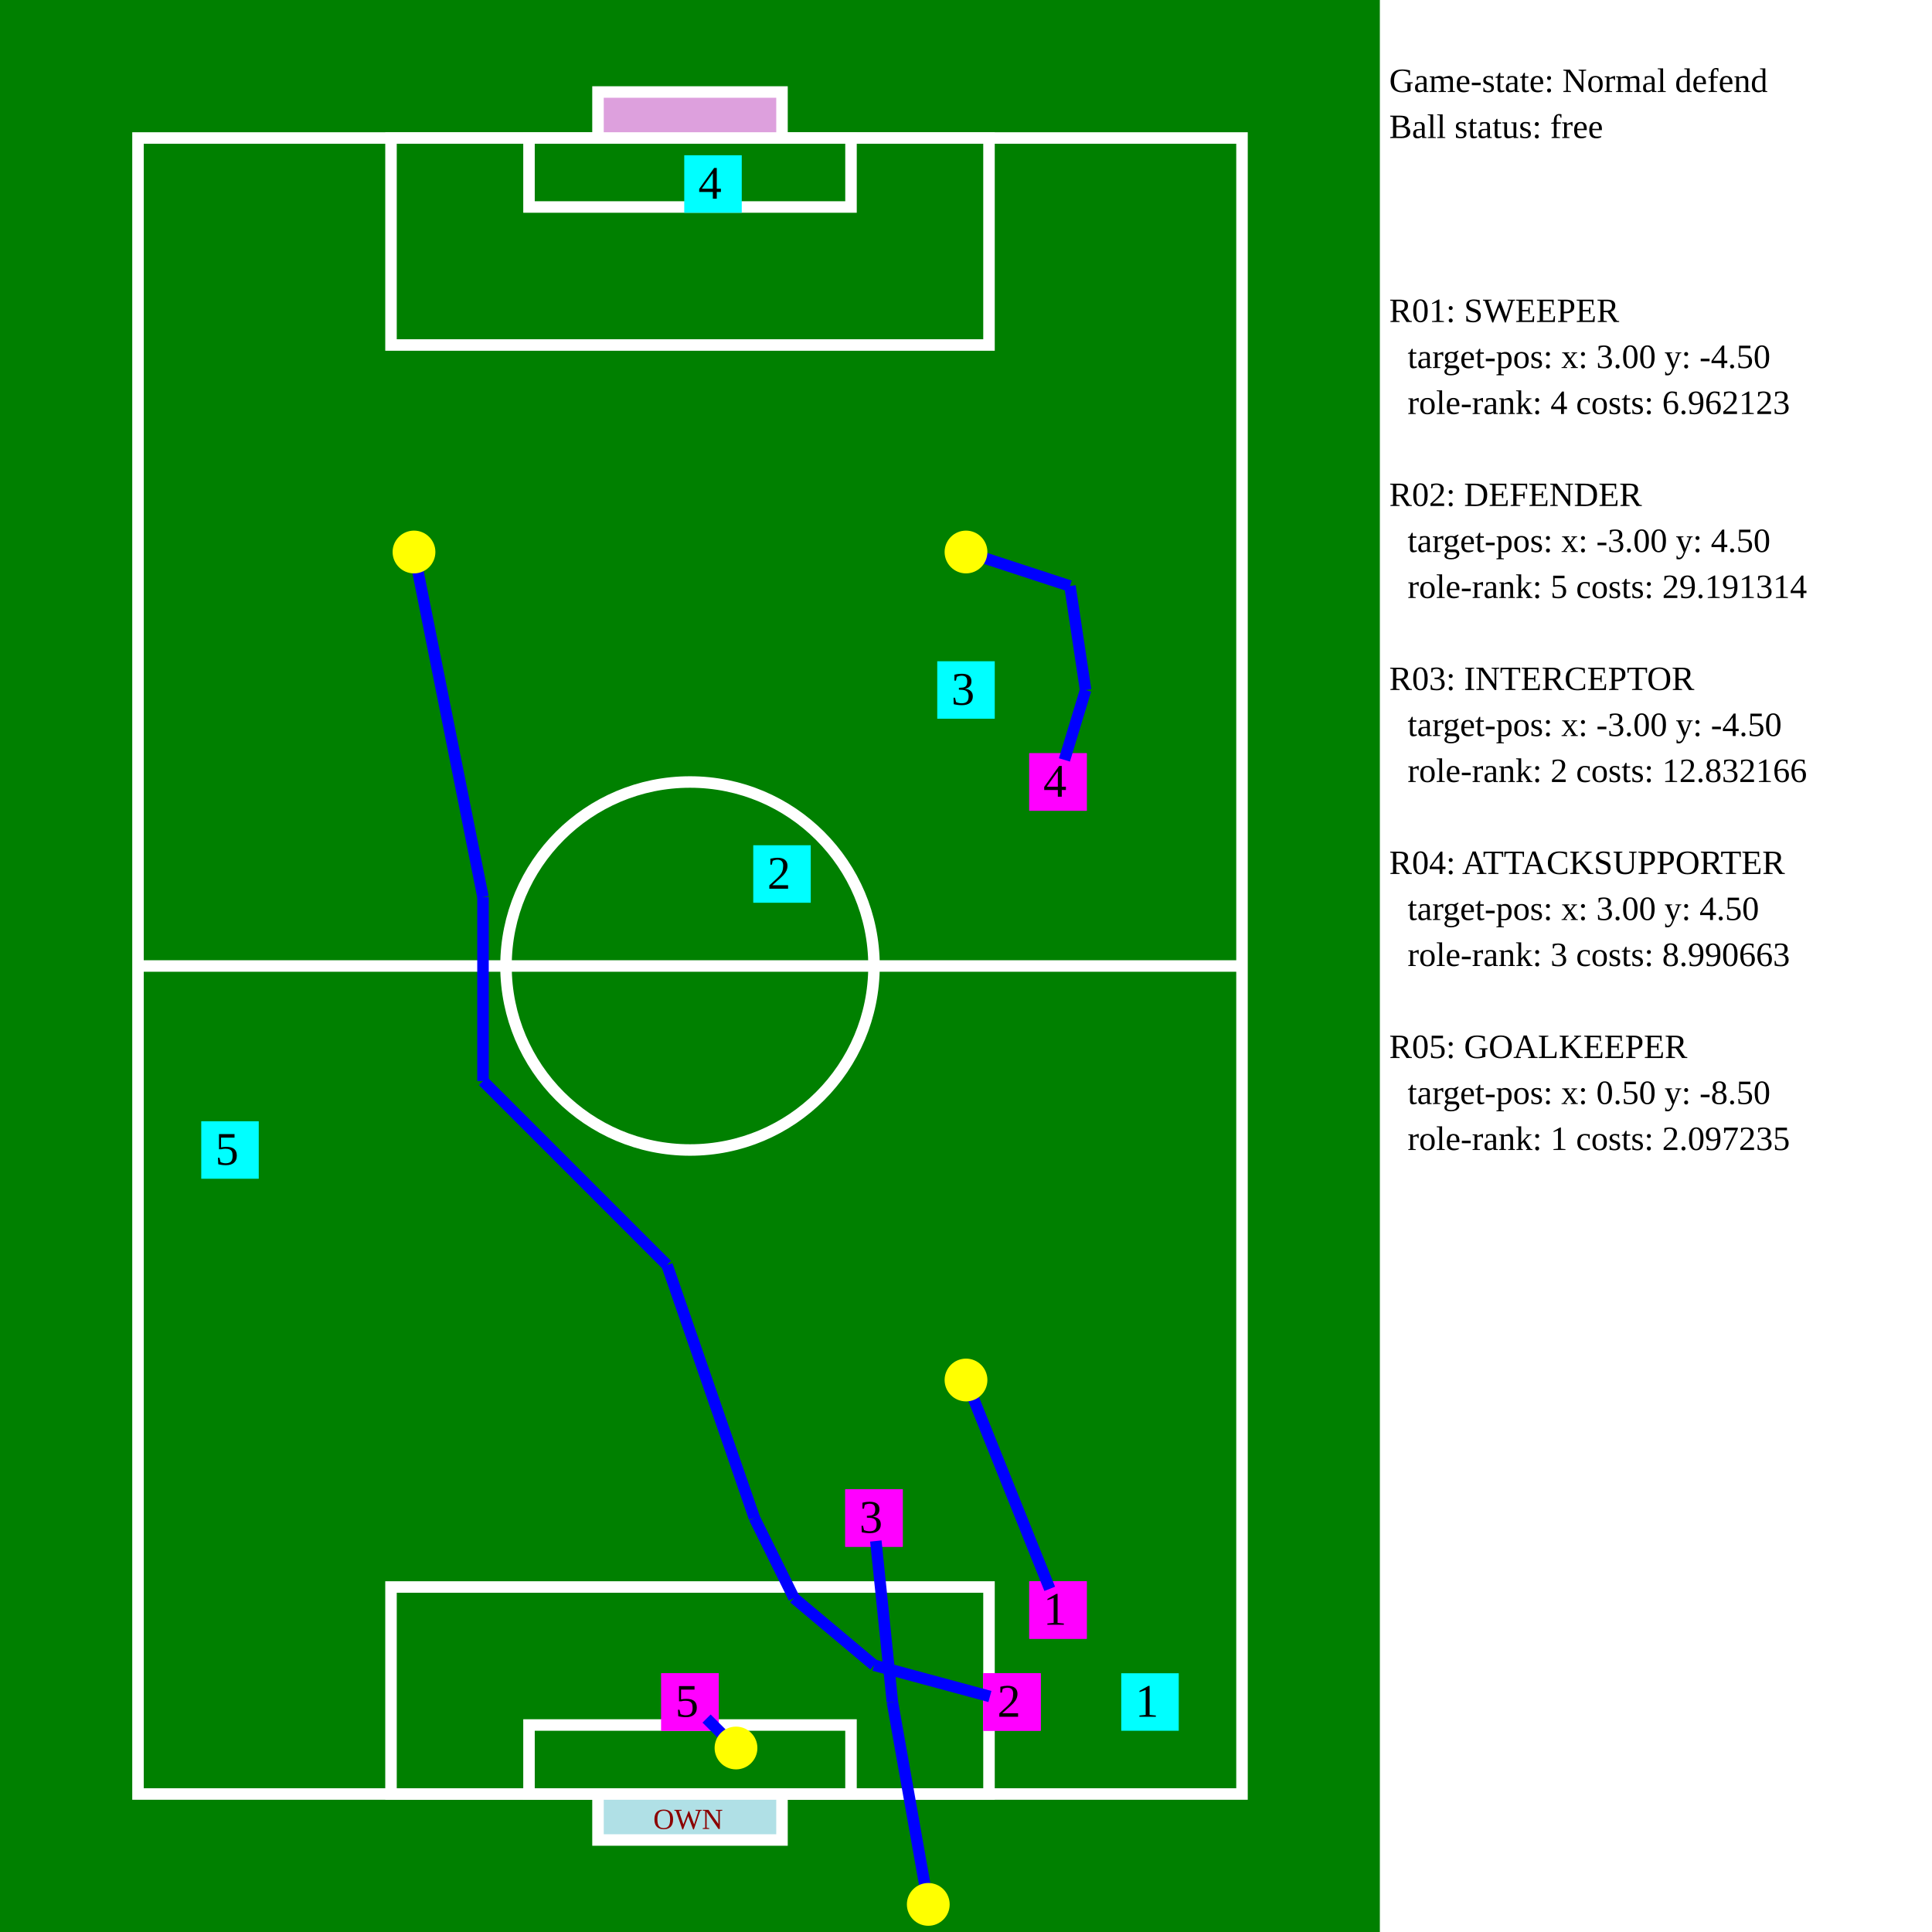
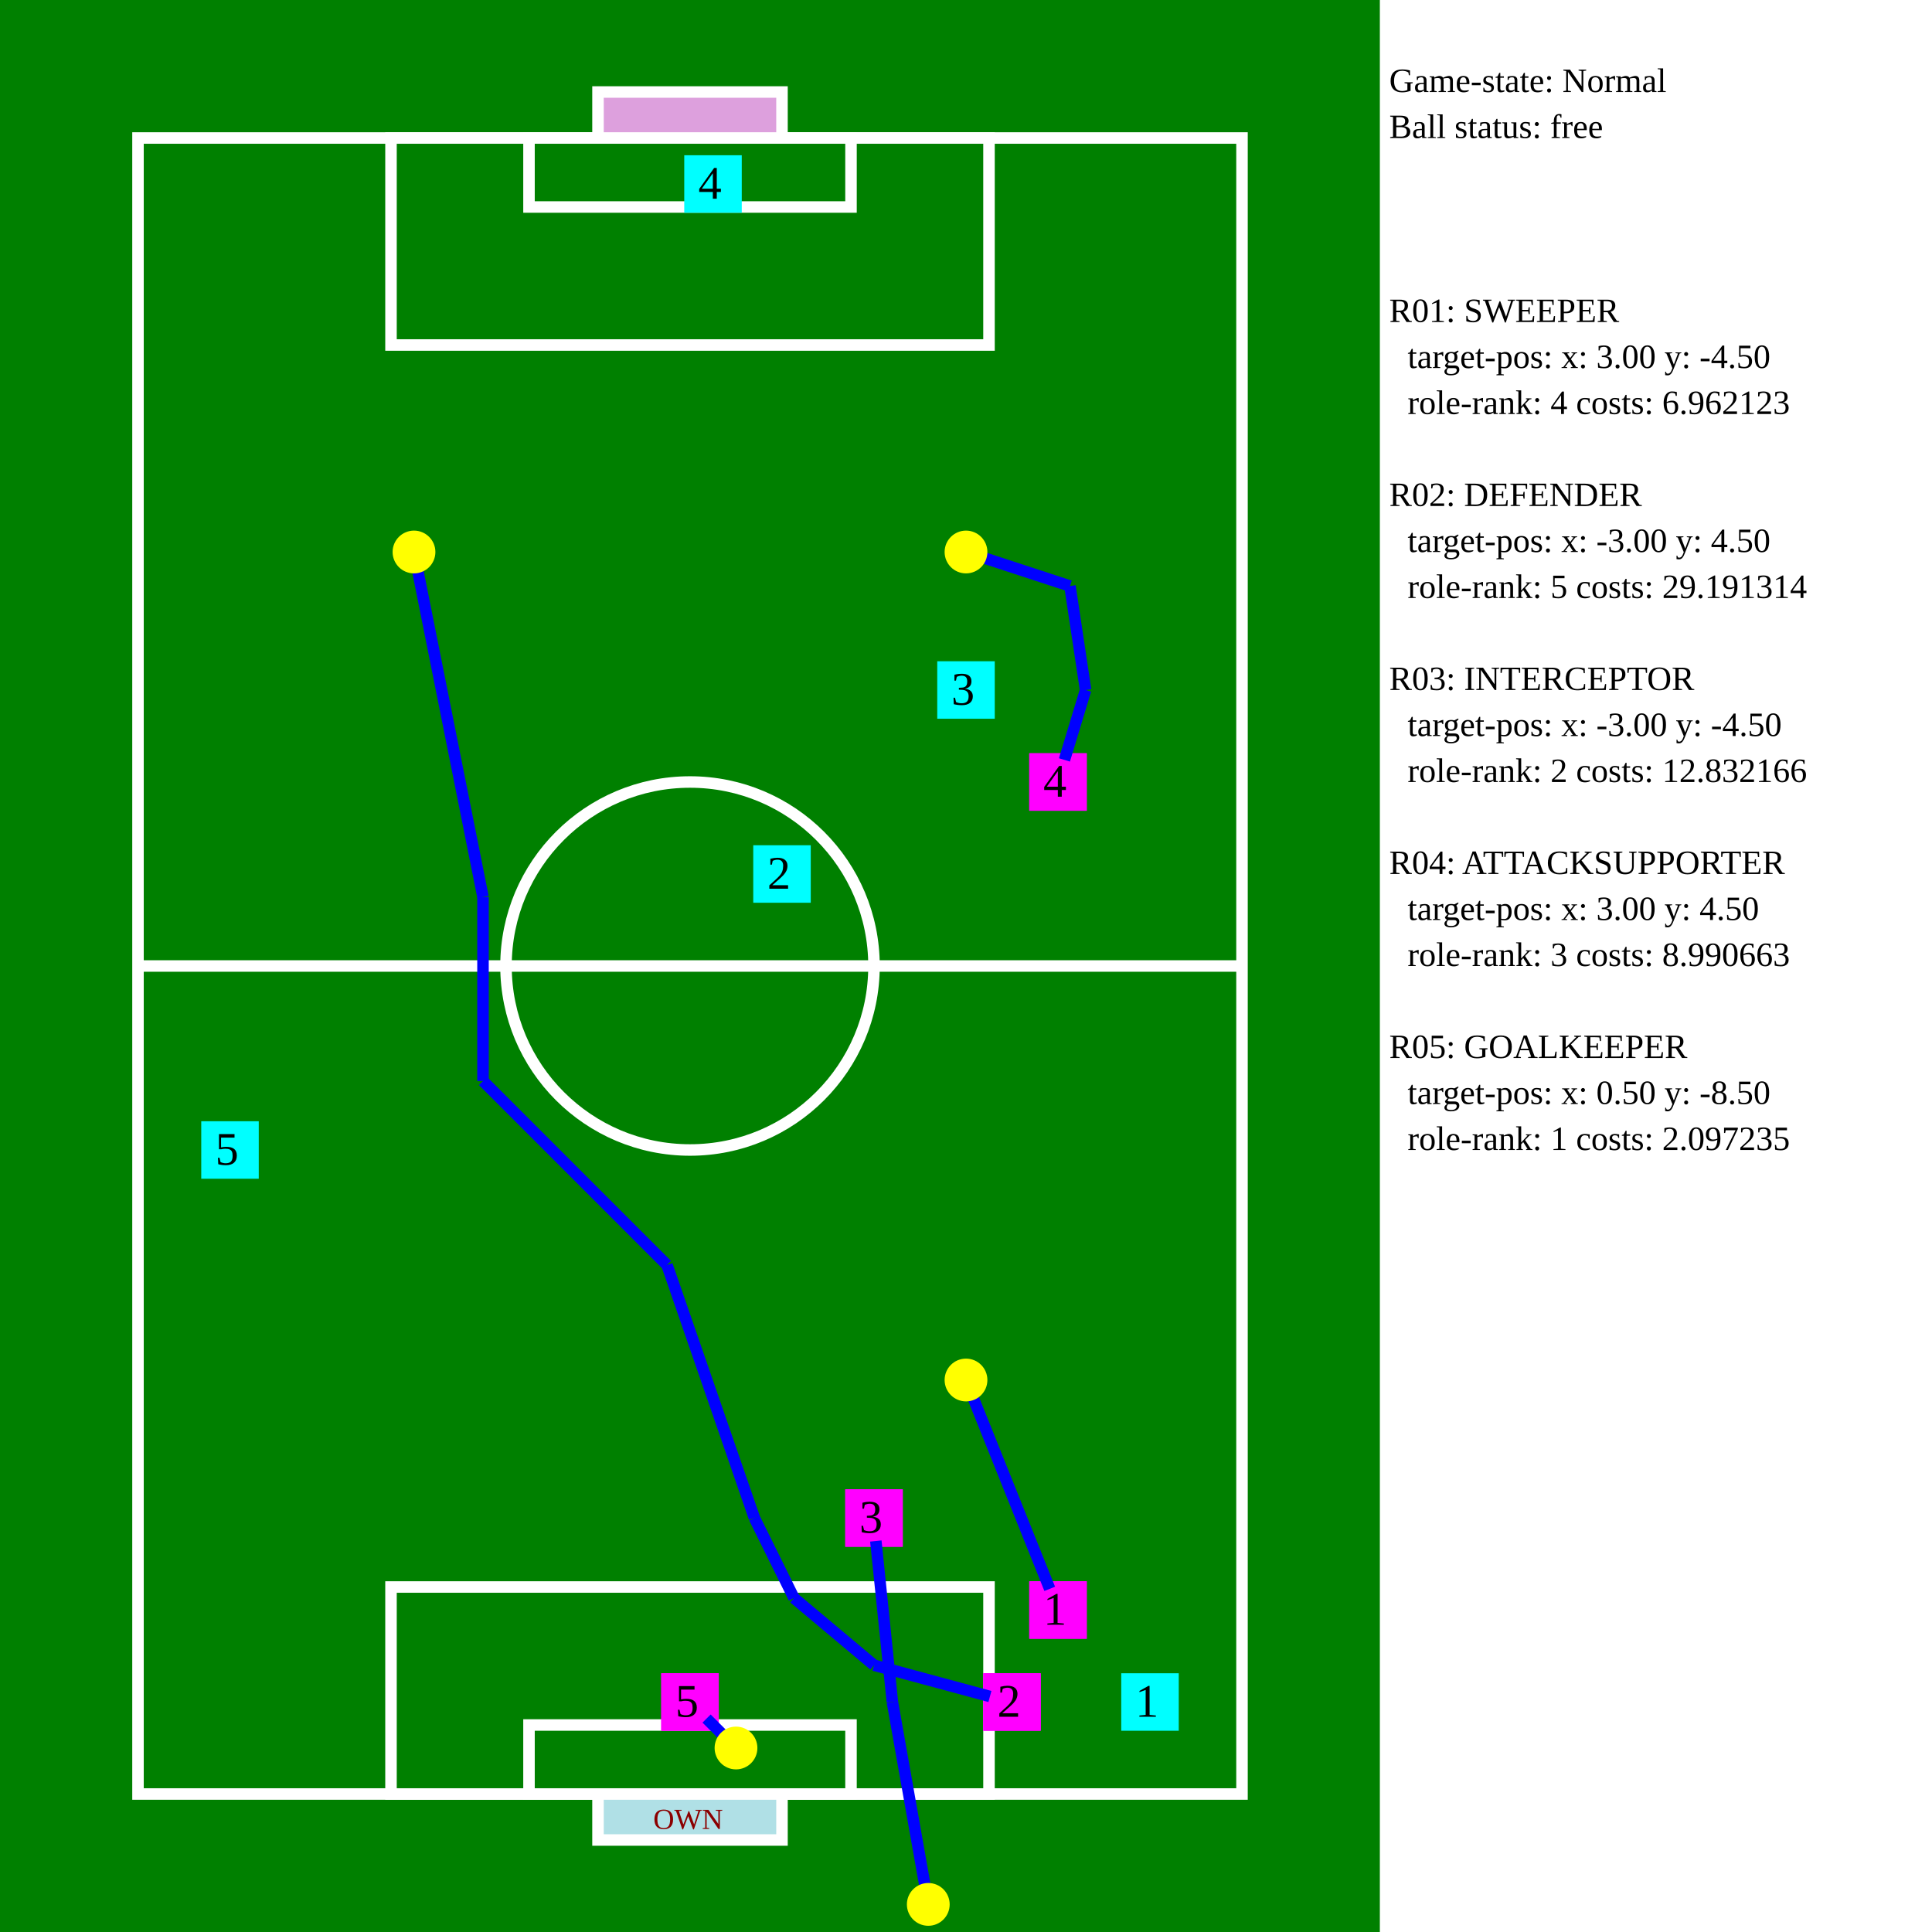
<svg xmlns="http://www.w3.org/2000/svg" width="21.00cm" height="21.00cm" version="1.1">
  <rect x="0cm" y="0cm" width="15.00cm" height="21.00cm" fill="green" stroke-width="0.02cm" />
  <rect x="15.00cm" y="0cm" width="6.00cm" height="21.00cm" fill="white" stroke-width="0.02cm" />
-   <text x="15.10cm" y="1.00cm" font-size="14" font-weight-absolute="bold" fill="black">Game-state: Normal defend</text>
+   <text x="15.10cm" y="1.00cm" font-size="14" font-weight-absolute="bold" fill="black">Game-state: Normal</text>
  <text x="15.10cm" y="1.50cm" font-size="14" font-weight-absolute="bold" fill="black">Ball status: free</text>
  <text x="15.10cm" y="3.50cm" font-size="14" font-weight-absolute="bold" fill="black">R01: SWEEPER</text>
  <text x="15.30cm" y="4.00cm" font-size="14" font-weight-absolute="bold" fill="black">target-pos: x: 3.00 y: -4.50</text>
  <text x="15.30cm" y="4.50cm" font-size="14" font-weight-absolute="bold" fill="black">role-rank: 4 costs: 6.962123</text>
  <text x="15.10cm" y="5.50cm" font-size="14" font-weight-absolute="bold" fill="black">R02: DEFENDER</text>
  <text x="15.30cm" y="6.00cm" font-size="14" font-weight-absolute="bold" fill="black">target-pos: x: -3.00 y: 4.50</text>
  <text x="15.30cm" y="6.50cm" font-size="14" font-weight-absolute="bold" fill="black">role-rank: 5 costs: 29.191314</text>
  <text x="15.10cm" y="7.50cm" font-size="14" font-weight-absolute="bold" fill="black">R03: INTERCEPTOR</text>
  <text x="15.30cm" y="8.00cm" font-size="14" font-weight-absolute="bold" fill="black">target-pos: x: -3.00 y: -4.50</text>
  <text x="15.30cm" y="8.50cm" font-size="14" font-weight-absolute="bold" fill="black">role-rank: 2 costs: 12.832166</text>
  <text x="15.10cm" y="9.50cm" font-size="14" font-weight-absolute="bold" fill="black">R04: ATTACKSUPPORTER</text>
  <text x="15.30cm" y="10.00cm" font-size="14" font-weight-absolute="bold" fill="black">target-pos: x: 3.00 y: 4.50</text>
  <text x="15.30cm" y="10.50cm" font-size="14" font-weight-absolute="bold" fill="black">role-rank: 3 costs: 8.990663</text>
  <text x="15.10cm" y="11.50cm" font-size="14" font-weight-absolute="bold" fill="black">R05: GOALKEEPER</text>
  <text x="15.30cm" y="12.00cm" font-size="14" font-weight-absolute="bold" fill="black">target-pos: x: 0.50 y: -8.50</text>
  <text x="15.30cm" y="12.50cm" font-size="14" font-weight-absolute="bold" fill="black">role-rank: 1 costs: 2.097235</text>
  <rect x="1.50cm" y="1.50cm" width="12.00cm" height="18.00cm" fill="none" stroke="white" stroke-width="0.125cm" />
  <line x1="1.50cm" y1="10.50cm" x2="13.50cm" y2="10.50cm" stroke-width="0.125cm" stroke="white" />
  <circle cx="7.50cm" cy="10.50cm" r="2.00cm" fill="none" stroke="white" stroke-width="0.125cm" />
  <rect x="4.25cm" y="1.50cm" width="6.50cm" height="2.25cm" fill="green" stroke="white" stroke-width="0.125cm" />
  <rect x="4.25cm" y="17.25cm" width="6.50cm" height="2.25cm" fill="green" stroke="white" stroke-width="0.125cm" />
  <rect x="5.75cm" y="1.50cm" width="3.50cm" height="0.75cm" fill="green" stroke="white" stroke-width="0.125cm" />
  <rect x="5.75cm" y="18.75cm" width="3.50cm" height="0.75cm" fill="green" stroke="white" stroke-width="0.125cm" />
  <rect x="6.50cm" y="1.00cm" width="2.00cm" height="0.50cm" fill="plum" stroke="white" stroke-width="0.125cm" />
  <rect x="6.50cm" y="19.50cm" width="2.00cm" height="0.50cm" fill="powderblue" stroke="white" stroke-width="0.125cm" />
  <text x="7.10cm" y="19.88cm" fill="darkred">OWN</text>
  <rect x="12.25cm" y="18.25cm" width="0.50cm" height="0.50cm" fill="cyan" stroke="cyan" stroke-width="0.125cm" />
  <text x="12.34cm" y="18.66cm" font-size="large" font-weight-absolute="bold" fill="black">1</text>
  <rect x="8.25cm" y="9.25cm" width="0.50cm" height="0.50cm" fill="cyan" stroke="cyan" stroke-width="0.125cm" />
  <text x="8.34cm" y="9.66cm" font-size="large" font-weight-absolute="bold" fill="black">2</text>
  <rect x="10.25cm" y="7.25cm" width="0.50cm" height="0.50cm" fill="cyan" stroke="cyan" stroke-width="0.125cm" />
  <text x="10.34cm" y="7.66cm" font-size="large" font-weight-absolute="bold" fill="black">3</text>
  <rect x="7.50cm" y="1.75cm" width="0.50cm" height="0.50cm" fill="cyan" stroke="cyan" stroke-width="0.125cm" />
  <text x="7.59cm" y="2.16cm" font-size="large" font-weight-absolute="bold" fill="black">4</text>
  <rect x="2.25cm" y="12.25cm" width="0.50cm" height="0.50cm" fill="cyan" stroke="cyan" stroke-width="0.125cm" />
  <text x="2.34cm" y="12.66cm" font-size="large" font-weight-absolute="bold" fill="black">5</text>
  <rect x="11.25cm" y="17.25cm" width="0.50cm" height="0.50cm" fill="magenta" stroke="magenta" stroke-width="0.125cm" />
  <rect x="10.75cm" y="18.25cm" width="0.50cm" height="0.50cm" fill="magenta" stroke="magenta" stroke-width="0.125cm" />
  <rect x="9.25cm" y="16.25cm" width="0.50cm" height="0.50cm" fill="magenta" stroke="magenta" stroke-width="0.125cm" />
  <rect x="11.25cm" y="8.25cm" width="0.50cm" height="0.50cm" fill="magenta" stroke="magenta" stroke-width="0.125cm" />
  <rect x="7.25cm" y="18.25cm" width="0.50cm" height="0.50cm" fill="magenta" stroke="magenta" stroke-width="0.125cm" />
  <rect x="11.25cm" y="17.25cm" width="0.50cm" height="0.50cm" fill="magenta" stroke="magenta" stroke-width="0.125cm" />
  <line x1="11.41cm" y1="17.27cm" x2="10.50cm" y2="15.00cm" stroke-width="0.125cm" stroke="blue" />
  <circle cx="10.50cm" cy="15.00cm" r="0.17cm" fill="yellow" stroke="yellow" stroke-width="0.125cm" />
  <rect x="10.75cm" y="18.25cm" width="0.50cm" height="0.50cm" fill="magenta" stroke="magenta" stroke-width="0.125cm" />
  <line x1="10.76cm" y1="18.44cm" x2="9.50cm" y2="18.10cm" stroke-width="0.125cm" stroke="blue" />
  <line x1="9.50cm" y1="18.10cm" x2="8.63cm" y2="17.37cm" stroke-width="0.125cm" stroke="blue" />
  <line x1="8.63cm" y1="17.37cm" x2="8.20cm" y2="16.50cm" stroke-width="0.125cm" stroke="blue" />
  <line x1="8.20cm" y1="16.50cm" x2="7.25cm" y2="13.75cm" stroke-width="0.125cm" stroke="blue" />
  <line x1="7.25cm" y1="13.75cm" x2="5.25cm" y2="11.75cm" stroke-width="0.125cm" stroke="blue" />
  <line x1="5.25cm" y1="11.75cm" x2="5.25cm" y2="9.75cm" stroke-width="0.125cm" stroke="blue" />
  <line x1="5.25cm" y1="9.75cm" x2="4.50cm" y2="6.00cm" stroke-width="0.125cm" stroke="blue" />
  <circle cx="4.50cm" cy="6.00cm" r="0.17cm" fill="yellow" stroke="yellow" stroke-width="0.125cm" />
  <rect x="9.25cm" y="16.25cm" width="0.50cm" height="0.50cm" fill="magenta" stroke="magenta" stroke-width="0.125cm" />
  <line x1="9.52cm" y1="16.75cm" x2="9.70cm" y2="18.50cm" stroke-width="0.125cm" stroke="blue" />
  <line x1="9.70cm" y1="18.50cm" x2="10.09cm" y2="20.70cm" stroke-width="0.125cm" stroke="blue" />
  <circle cx="10.09cm" cy="20.70cm" r="0.17cm" fill="yellow" stroke="yellow" stroke-width="0.125cm" />
  <rect x="11.25cm" y="8.25cm" width="0.50cm" height="0.50cm" fill="magenta" stroke="magenta" stroke-width="0.125cm" />
  <line x1="11.57cm" y1="8.26cm" x2="11.80cm" y2="7.50cm" stroke-width="0.125cm" stroke="blue" />
  <line x1="11.80cm" y1="7.50cm" x2="11.63cm" y2="6.37cm" stroke-width="0.125cm" stroke="blue" />
  <line x1="11.63cm" y1="6.37cm" x2="10.50cm" y2="6.00cm" stroke-width="0.125cm" stroke="blue" />
  <circle cx="10.50cm" cy="6.00cm" r="0.17cm" fill="yellow" stroke="yellow" stroke-width="0.125cm" />
  <rect x="7.25cm" y="18.25cm" width="0.50cm" height="0.50cm" fill="magenta" stroke="magenta" stroke-width="0.125cm" />
  <line x1="7.68cm" y1="18.68cm" x2="8.00cm" y2="19.00cm" stroke-width="0.125cm" stroke="blue" />
  <circle cx="8.00cm" cy="19.00cm" r="0.17cm" fill="yellow" stroke="yellow" stroke-width="0.125cm" />
  <text x="11.34cm" y="17.66cm" font-size="large" font-weight-absolute="bold" fill="black">1</text>
  <text x="10.84cm" y="18.66cm" font-size="large" font-weight-absolute="bold" fill="black">2</text>
  <text x="9.34cm" y="16.66cm" font-size="large" font-weight-absolute="bold" fill="black">3</text>
  <text x="11.34cm" y="8.66cm" font-size="large" font-weight-absolute="bold" fill="black">4</text>
  <text x="7.34cm" y="18.66cm" font-size="large" font-weight-absolute="bold" fill="black">5</text>
  <circle cx="12.50cm" cy="38.00cm" r="0.11cm" fill="orange" stroke="orange" stroke-width="0.125cm" />
</svg>
